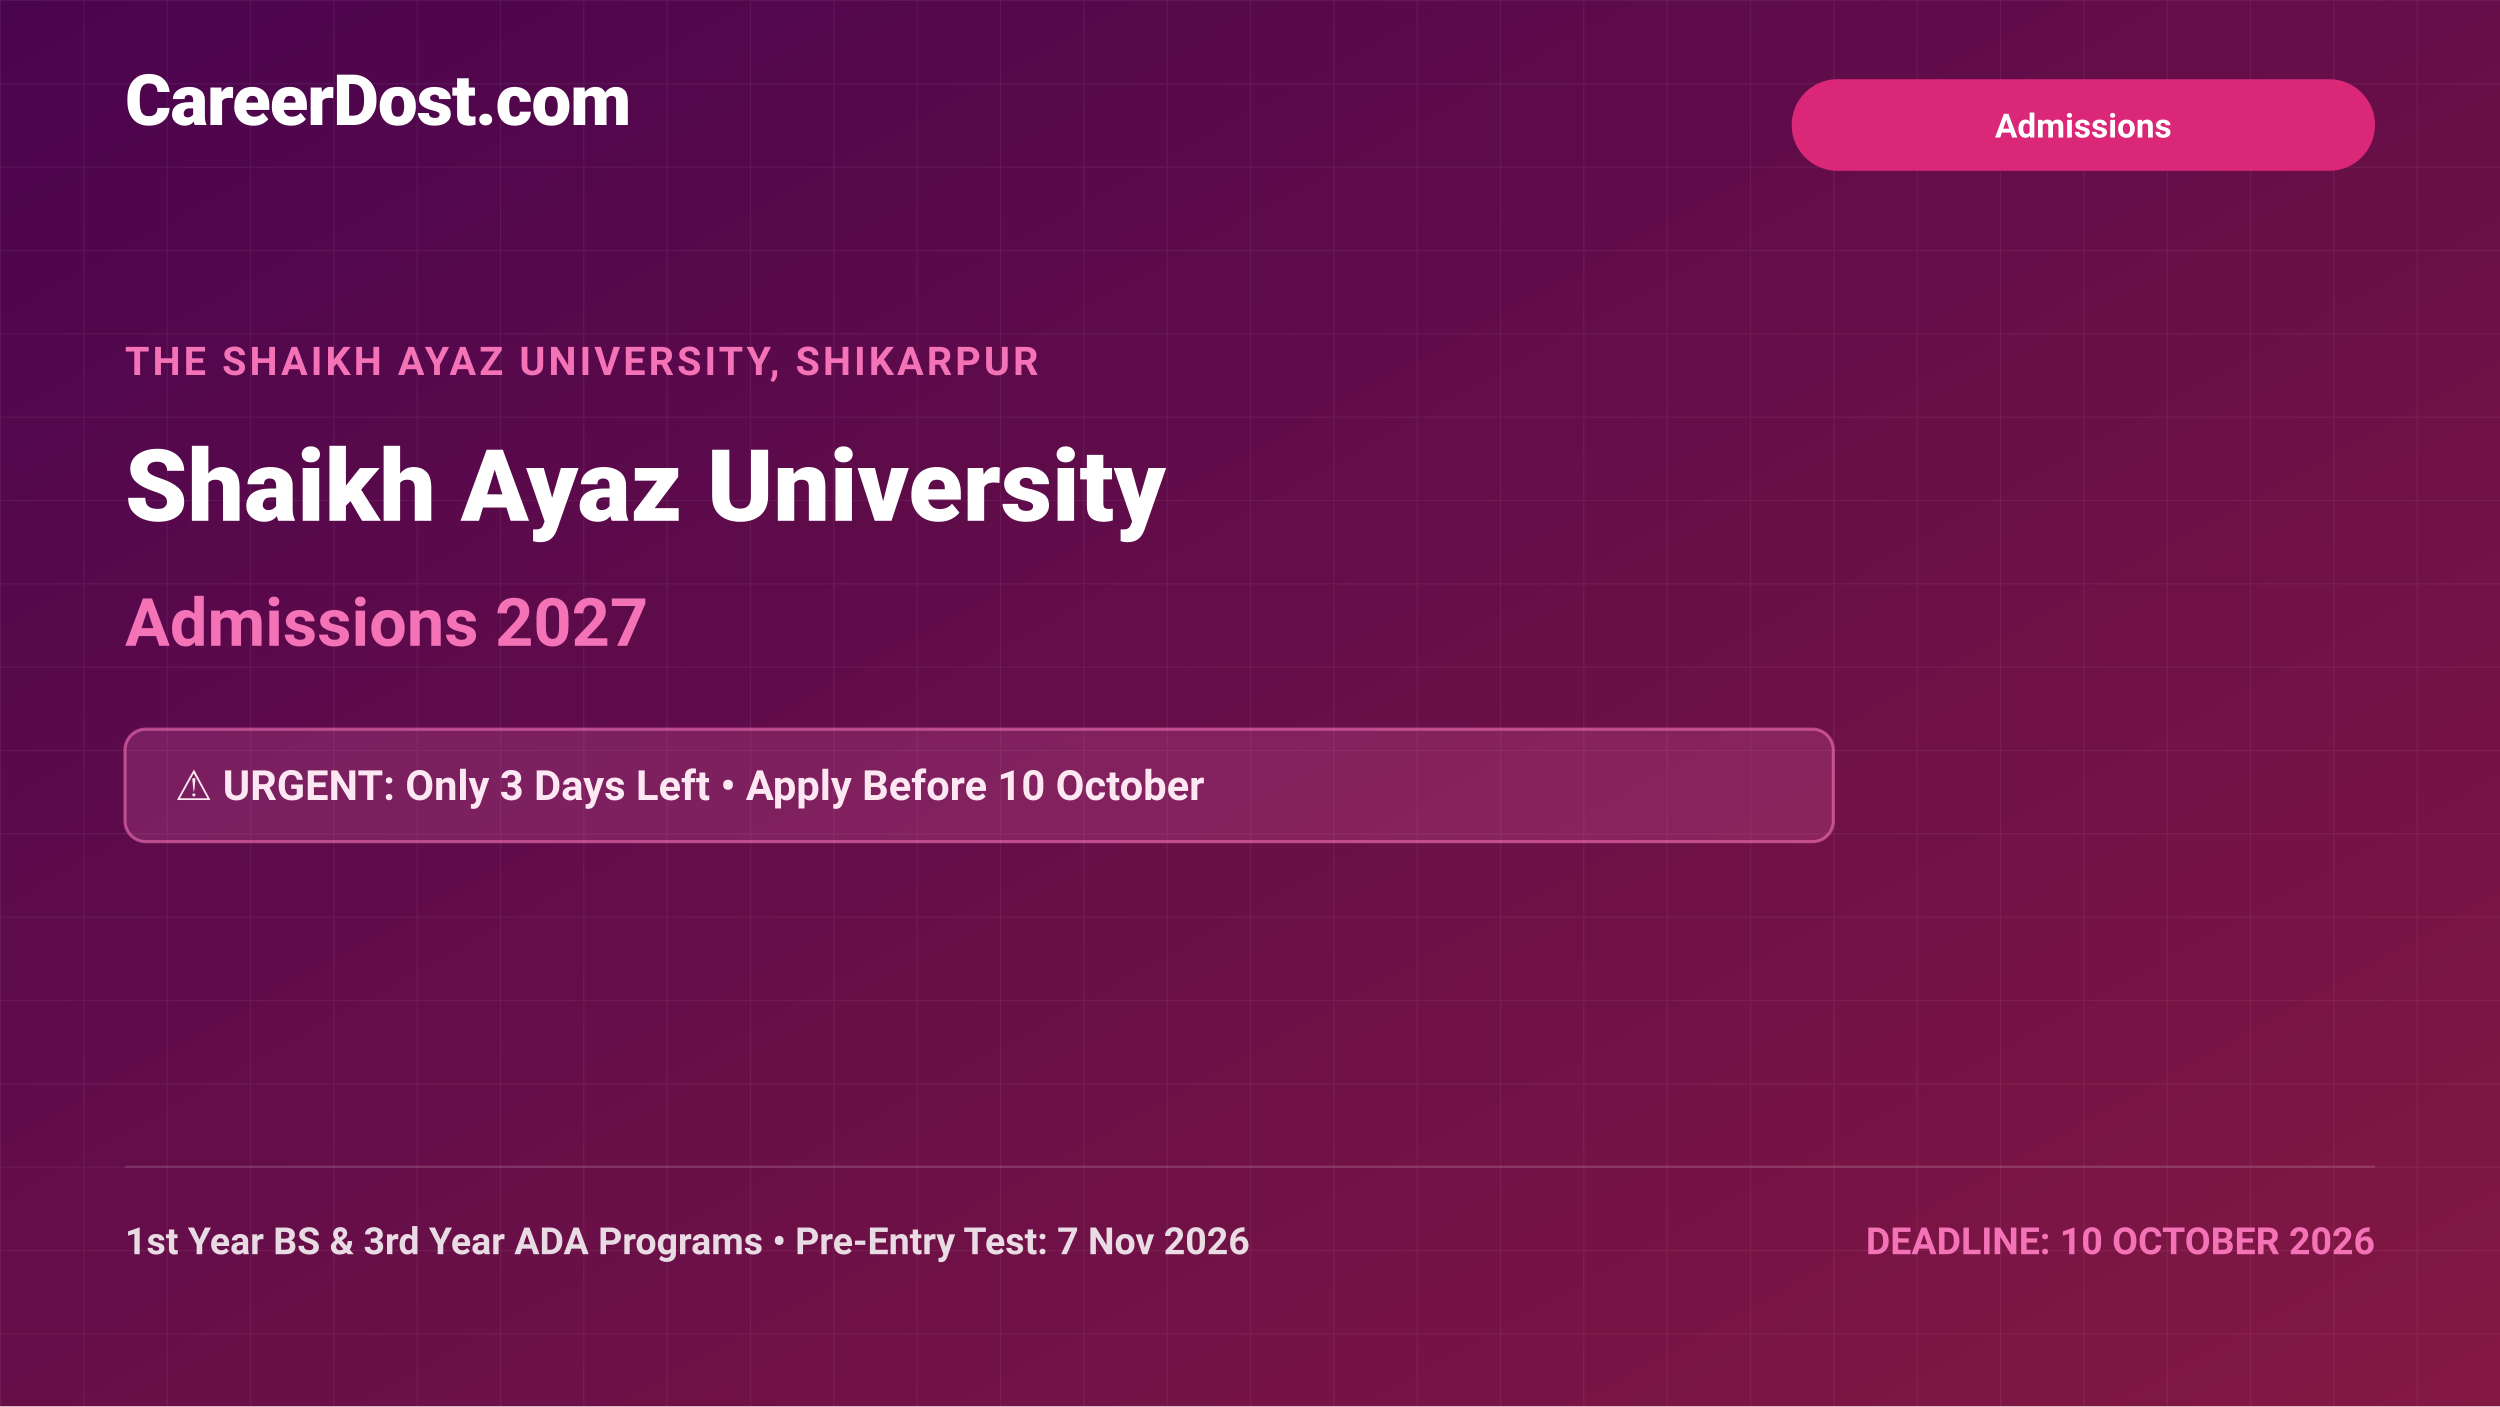
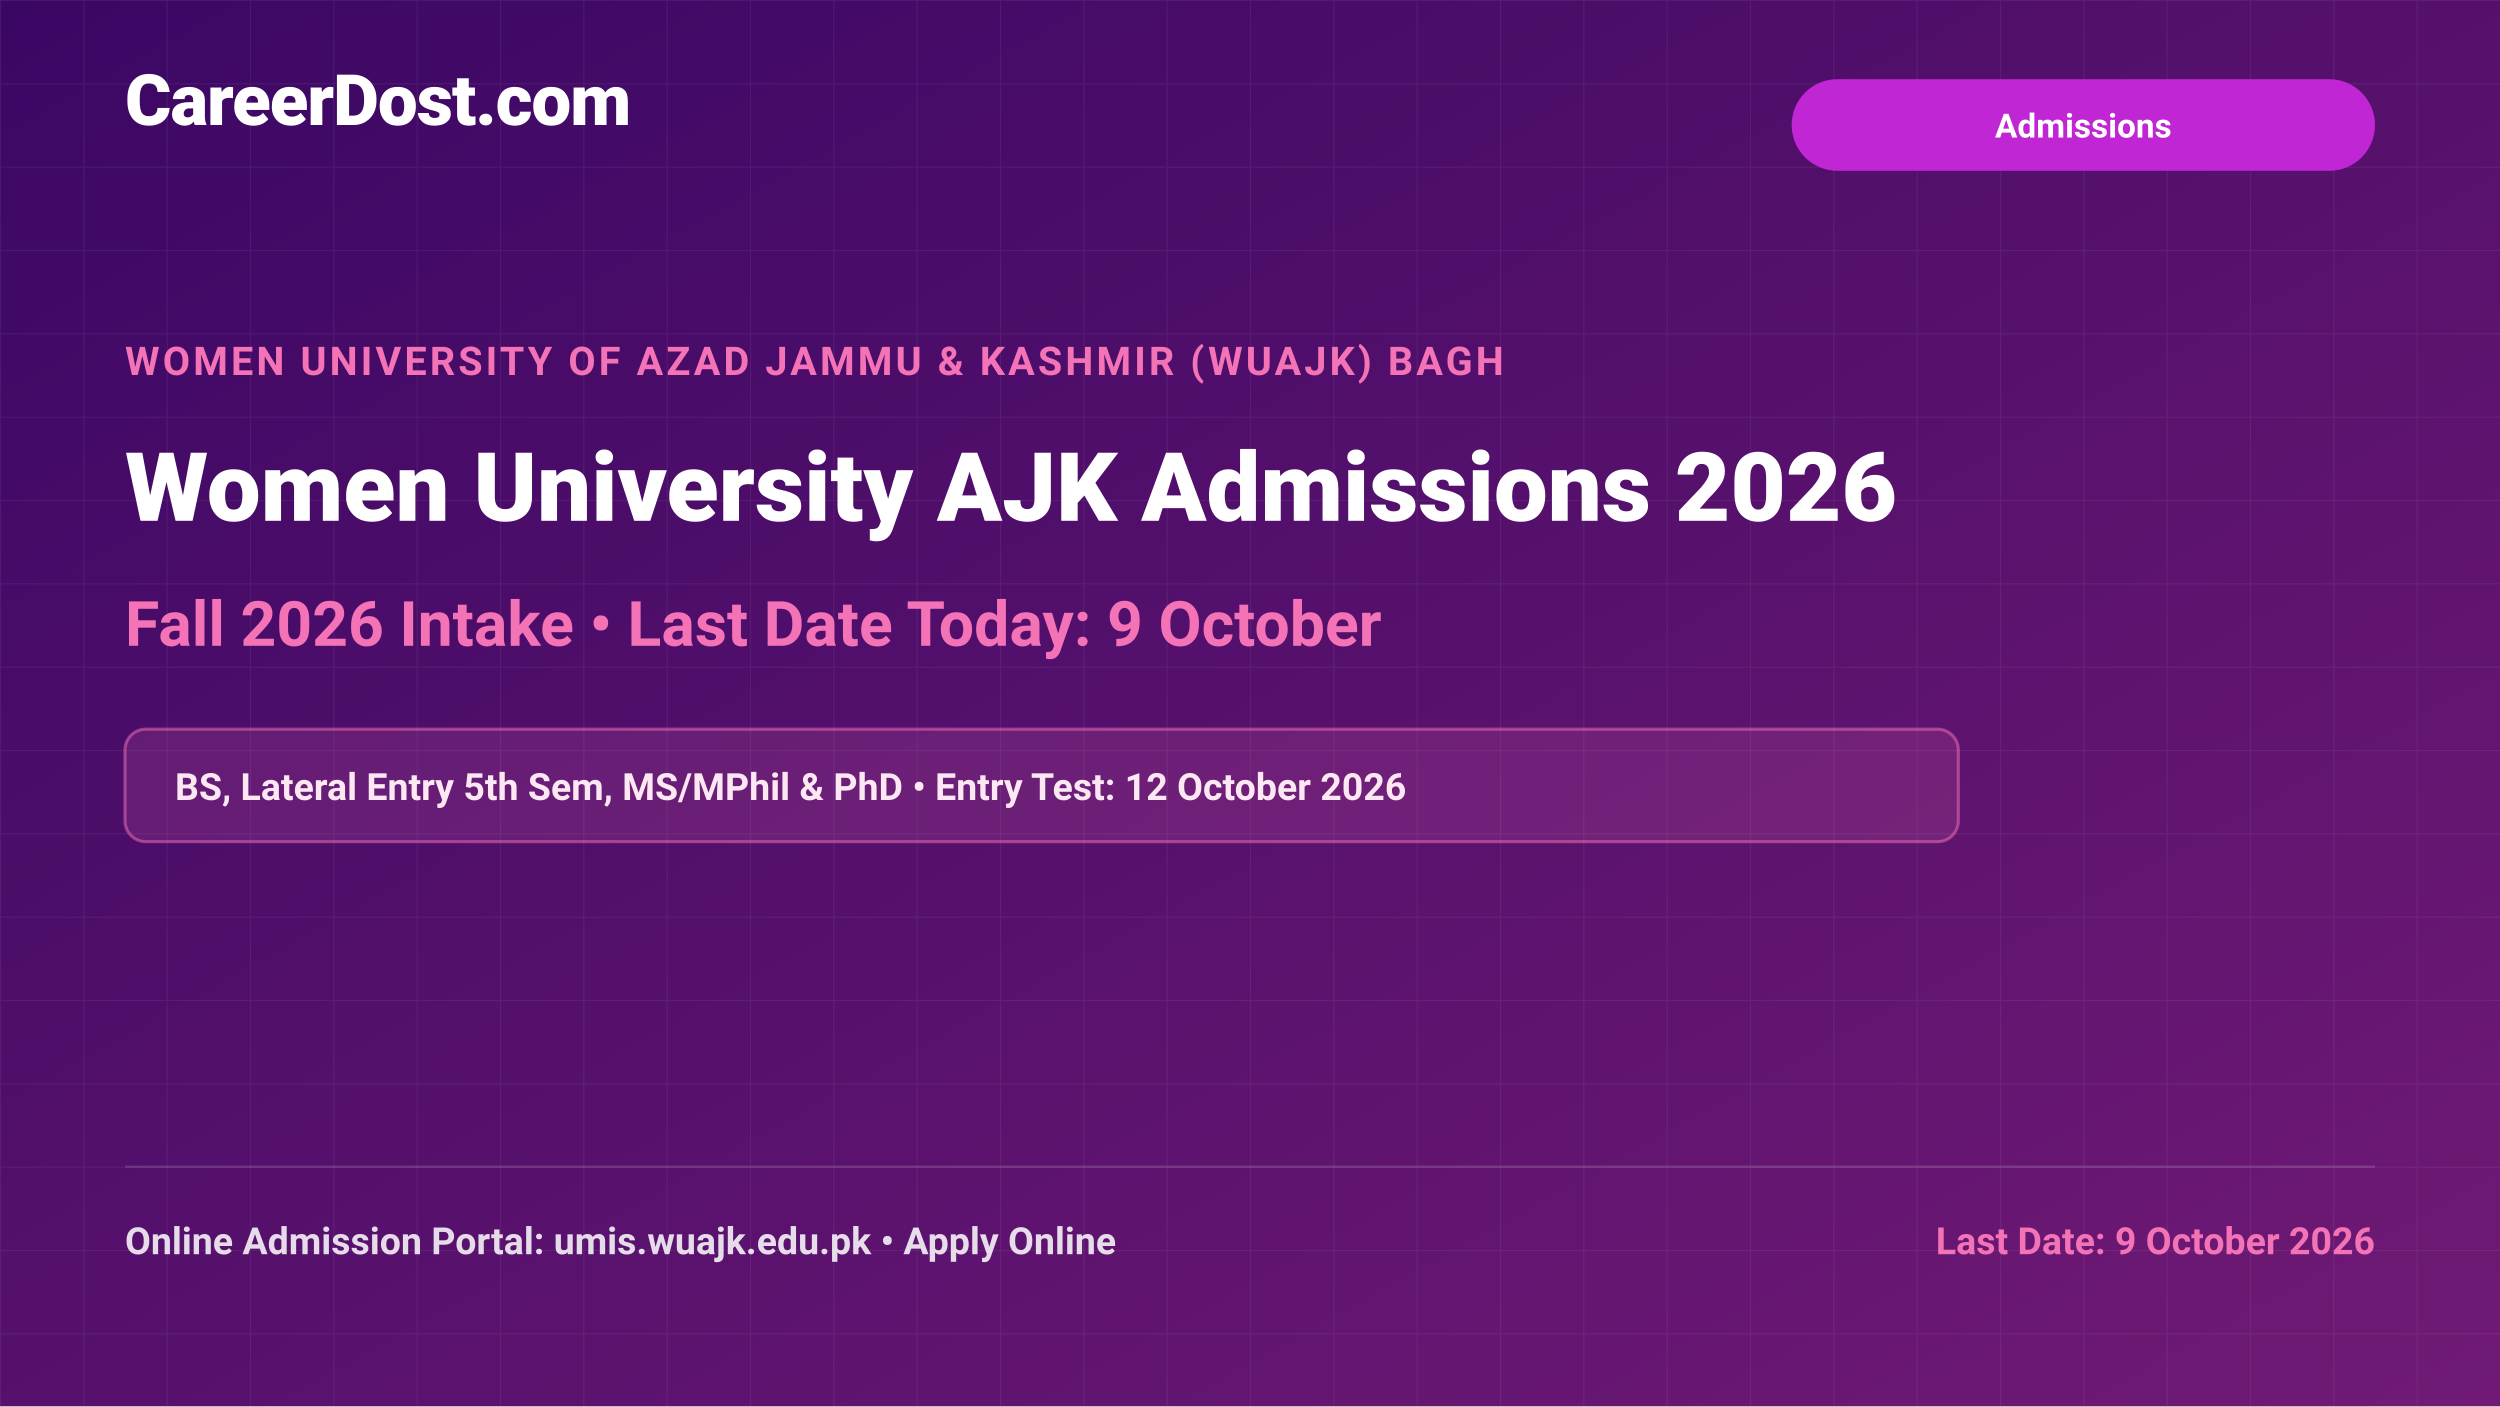
<svg xmlns="http://www.w3.org/2000/svg" viewBox="0 0 1200 675" width="1200" height="675">
  <defs>
-     <linearGradient id="bgGrad_shaikh-ayaz-university-admissions-2027" x1="0%" y1="0%" x2="100%" y2="100%">
-       <stop offset="0%" stop-color="#4a044e" />
-       <stop offset="100%" stop-color="#831843" />
+     <linearGradient id="bgGrad_women-university-ajk-admissions-2026" x1="0%" y1="0%" x2="100%" y2="100%">
+       <stop offset="0%" stop-color="#3b0764" />
+       <stop offset="100%" stop-color="#701a75" />
    </linearGradient>
-     <pattern id="grid_shaikh-ayaz-university-admissions-2027" width="40" height="40" patternUnits="userSpaceOnUse">
+     <pattern id="grid_women-university-ajk-admissions-2026" width="40" height="40" patternUnits="userSpaceOnUse">
      <path d="M 40 0 L 0 0 0 40" fill="none" stroke="rgba(255,255,255,0.06)" stroke-width="1" />
    </pattern>
  </defs>
-   <rect width="1200" height="675" fill="url(#bgGrad_shaikh-ayaz-university-admissions-2027)" />
-   <rect width="1200" height="675" fill="url(#grid_shaikh-ayaz-university-admissions-2027)" />
+   <rect width="1200" height="675" fill="url(#bgGrad_women-university-ajk-admissions-2026)" />
+   <rect width="1200" height="675" fill="url(#grid_women-university-ajk-admissions-2026)" />
  <g transform="translate(60, 60)">
    <text font-family="'Segoe UI', -apple-system, BlinkMacSystemFont, Roboto, sans-serif" font-weight="900" font-size="34" fill="#ffffff" letter-spacing="-0.5">
      CareerDost.com
    </text>
-     <rect x="800" y="-22" width="280" height="44" rx="22" fill="#db2777" />
+     <rect x="800" y="-22" width="280" height="44" rx="22" fill="#c026d3" />
    <text x="940" y="6" font-family="'Segoe UI', -apple-system, BlinkMacSystemFont, Roboto, sans-serif" font-weight="700" font-size="16" fill="#ffffff" text-anchor="middle">
      Admissions
    </text>
  </g>
  <g transform="translate(60, 180)">
    <text font-family="'Segoe UI', -apple-system, BlinkMacSystemFont, Roboto, sans-serif" font-weight="700" font-size="19" fill="#f472b6" letter-spacing="1.5">
-       THE SHAIKH AYAZ UNIVERSITY, SHIKARPUR
+       WOMEN UNIVERSITY OF AZAD JAMMU &amp; KASHMIR (WUAJK) BAGH
    </text>
-     <text y="70" font-family="'Segoe UI', -apple-system, BlinkMacSystemFont, Roboto, sans-serif" font-weight="900" font-size="48" fill="#ffffff">
-       Shaikh Ayaz University
+     <text y="70" font-family="'Segoe UI', -apple-system, BlinkMacSystemFont, Roboto, sans-serif" font-weight="900" font-size="46" fill="#ffffff">
+       Women University AJK Admissions 2026
    </text>
-     <text y="130" font-family="'Segoe UI', -apple-system, BlinkMacSystemFont, Roboto, sans-serif" font-weight="700" font-size="32" fill="#f472b6">
-       Admissions 2027
+     <text y="130" font-family="'Segoe UI', -apple-system, BlinkMacSystemFont, Roboto, sans-serif" font-weight="700" font-size="30" fill="#f472b6">
+       Fall 2026 Intake • Last Date Today: 9 October
    </text>
-     <rect y="170" width="820" height="54" rx="10" fill="rgba(244, 114, 182, 0.2)" stroke="rgba(244, 114, 182, 0.6)" stroke-width="1.5" />
-     <text x="24" y="204" font-family="'Segoe UI', -apple-system, BlinkMacSystemFont, Roboto, sans-serif" font-weight="700" font-size="20" fill="#fce7f3">
-       ⚠️ URGENT: Only 3 Days Left • Apply Before 10 October
+     <rect y="170" width="880" height="54" rx="10" fill="rgba(244, 114, 182, 0.15)" stroke="rgba(244, 114, 182, 0.5)" stroke-width="1.5" />
+     <text x="24" y="204" font-family="'Segoe UI', -apple-system, BlinkMacSystemFont, Roboto, sans-serif" font-weight="700" font-size="18" fill="#fce7f3">
+       BS, Lateral Entry 5th Sem, MS/MPhil &amp; PhD • Entry Test: 12 October 2026
    </text>
  </g>
  <g transform="translate(60, 560)">
    <line x1="0" y1="0" x2="1080" y2="0" stroke="rgba(255,255,255,0.15)" stroke-width="1" />
    <text y="42" font-family="'Segoe UI', -apple-system, BlinkMacSystemFont, Roboto, sans-serif" font-weight="600" font-size="18" fill="rgba(255,255,255,0.85)">
-       1st Year BS &amp; 3rd Year ADA Programs • Pre-Entry Test: 7 Nov 2026
+       Online Admission Portal: umis.wuajk.edu.pk • Apply Online
    </text>
    <text x="1080" y="42" font-family="'Segoe UI', -apple-system, BlinkMacSystemFont, Roboto, sans-serif" font-weight="700" font-size="18" fill="#f472b6" text-anchor="end">
-       DEADLINE: 10 OCTOBER 2026
+       Last Date: 9 October 2026
    </text>
  </g>
</svg>
